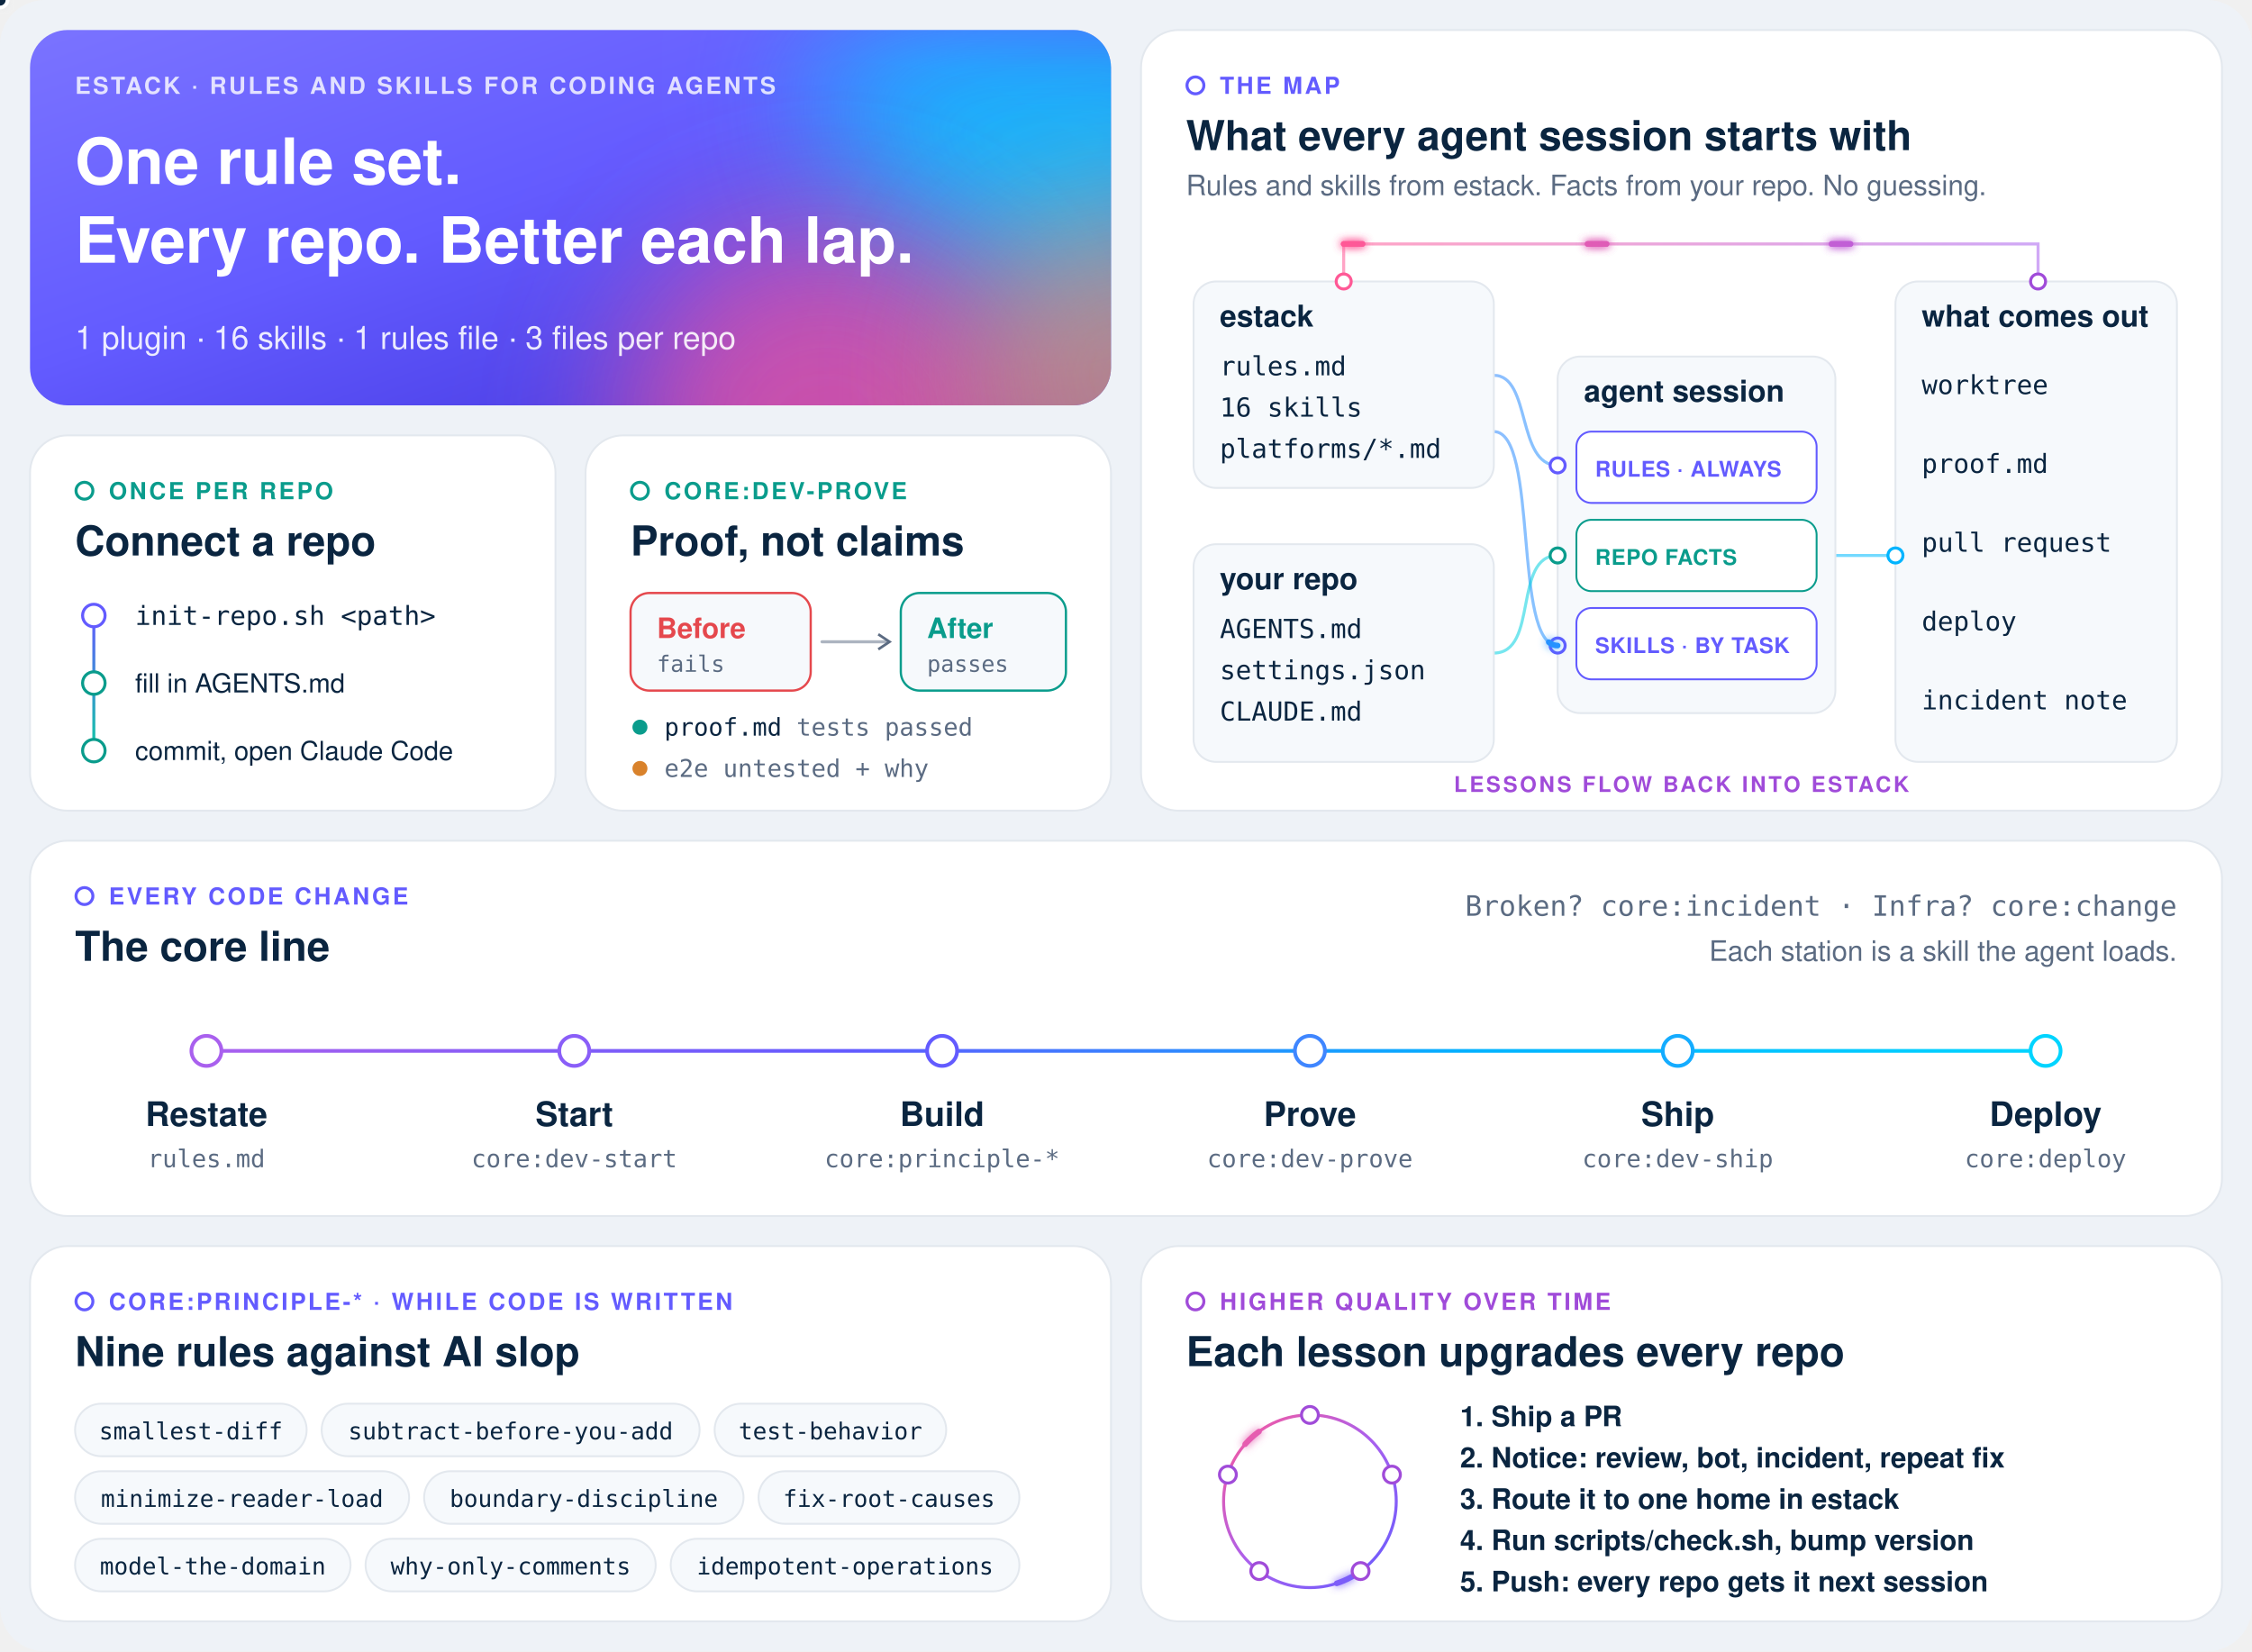
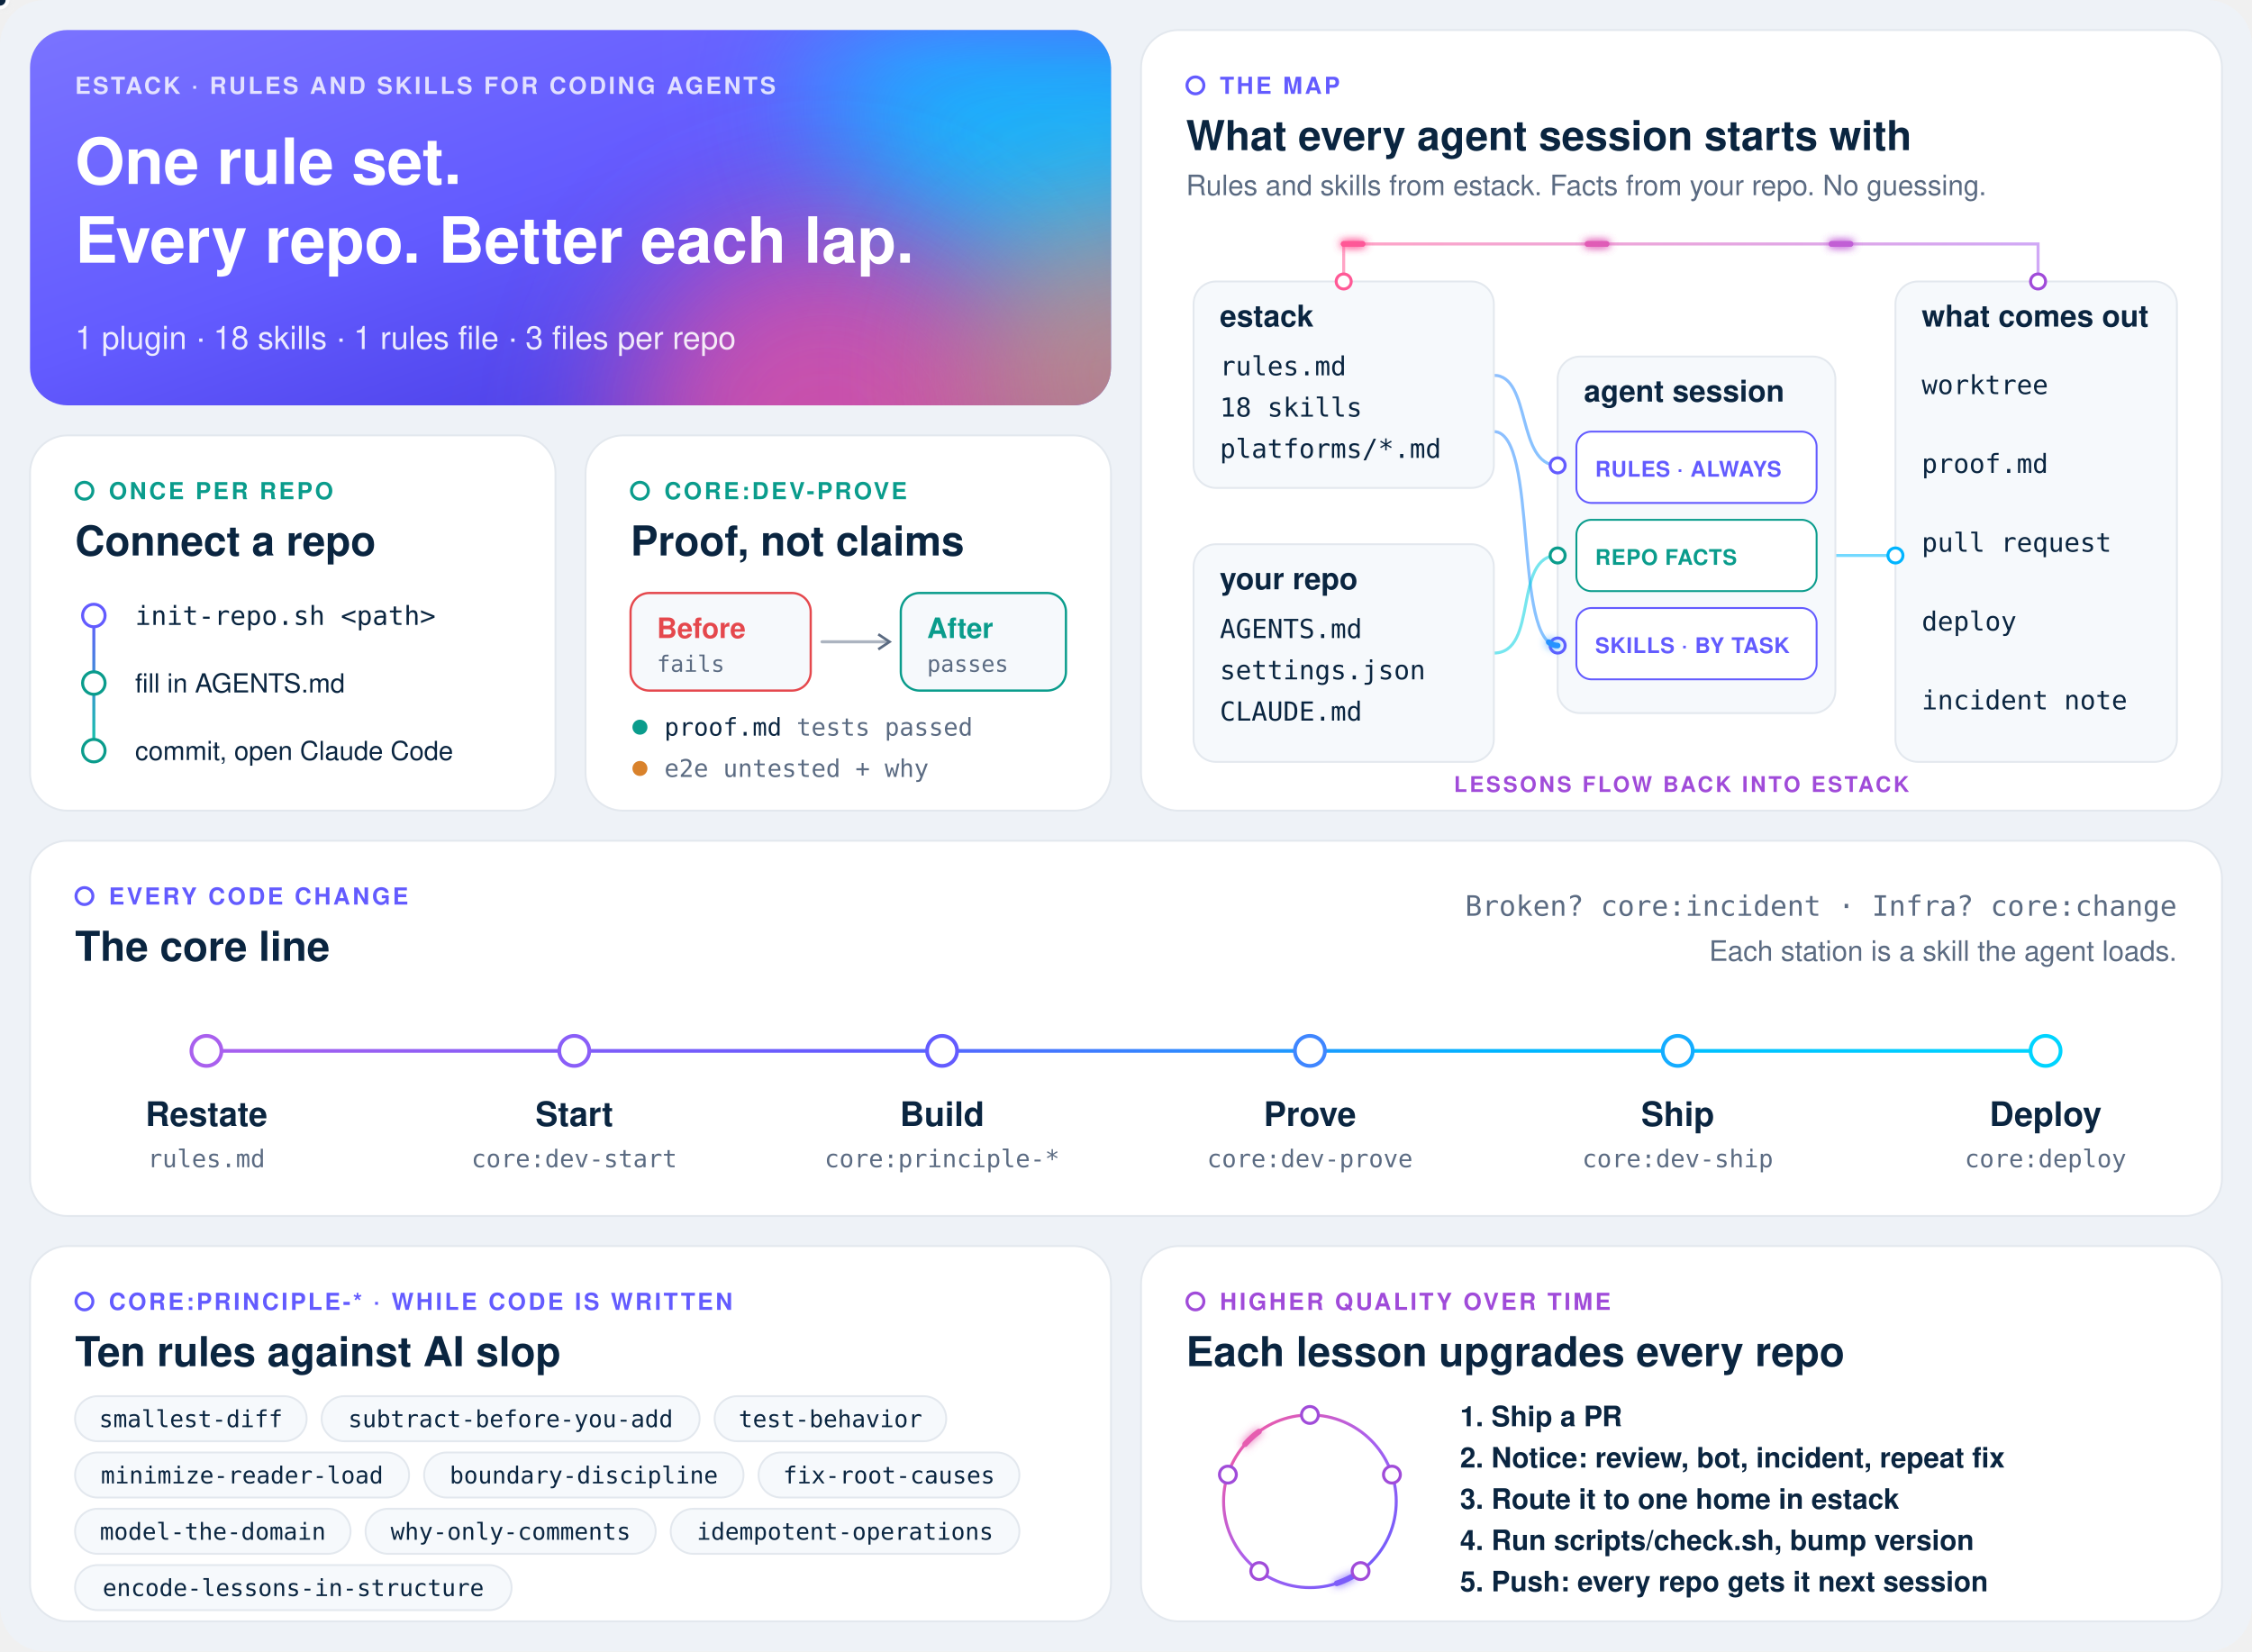
<svg xmlns="http://www.w3.org/2000/svg" viewBox="0 0 1200 880" width="1200" height="880" role="img" aria-labelledby="t d">
  <style>
.f{font-family:-apple-system,BlinkMacSystemFont,"Segoe UI",Helvetica,Arial,sans-serif}
.m{font-family:ui-monospace,SFMono-Regular,Menlo,Consolas,monospace}
.tag{font-size:12.5px;font-weight:700;letter-spacing:1.3px}
.h{font-size:22px;font-weight:700;fill:#0A2540}
.s{font-size:15px;fill:#5B6B82}
.mono{font-size:14px;fill:#0A2540}
.tile{fill:#FFFFFF;stroke:#E3E8EE;stroke-width:1}
.box{fill:#F6F9FC;stroke:#E3E8EE;stroke-width:1}
.ln{fill:none;stroke-width:1.6;stroke-linecap:round}
.pulse{fill:none;stroke-width:3;stroke-linecap:round}
</style>
  <defs>
    <linearGradient id="hero" x1="0" y1="0" x2="1" y2="1">
      <stop offset="0" stop-color="#7A73FF" />
      <stop offset="0.45" stop-color="#635BFF" />
      <stop offset="1" stop-color="#3D2FD8" />
    </linearGradient>
    <filter id="blur" x="-50%" y="-50%" width="200%" height="200%">
      <feGaussianBlur stdDeviation="38" />
    </filter>
    <filter id="glow" x="-50%" y="-50%" width="200%" height="200%">
      <feGaussianBlur stdDeviation="2.2" result="b" />
      <feMerge>
        <feMergeNode in="b" />
        <feMergeNode in="SourceGraphic" />
      </feMerge>
    </filter>
    <clipPath id="heroClip">
      <rect x="16" y="16" width="576" height="200" rx="20" />
    </clipPath>
    <linearGradient id="gMap" gradientUnits="userSpaceOnUse" x1="0" y1="0" x2="540" y2="0">
      <stop offset="0" stop-color="#635BFF" />
      <stop offset="0.6" stop-color="#00B4FF" />
      <stop offset="1" stop-color="#00D4FF" />
    </linearGradient>
    <linearGradient id="gFacts" gradientUnits="userSpaceOnUse" x1="0" y1="0" x2="540" y2="0">
      <stop offset="0" stop-color="#00D4FF" />
      <stop offset="1" stop-color="#11C9A4" />
    </linearGradient>
    <linearGradient id="gLoopTop" gradientUnits="userSpaceOnUse" x1="90" y1="0" x2="460" y2="0">
      <stop offset="0" stop-color="#FF5996" />
      <stop offset="1" stop-color="#A960EE" />
    </linearGradient>
    <linearGradient id="gLine" gradientUnits="userSpaceOnUse" x1="110" y1="0" x2="1090" y2="0">
      <stop offset="0" stop-color="#A960EE" />
      <stop offset="0.35" stop-color="#635BFF" />
      <stop offset="0.7" stop-color="#00B4FF" />
      <stop offset="1" stop-color="#00D4FF" />
    </linearGradient>
    <linearGradient id="gRing" x1="0" y1="0" x2="1" y2="1">
      <stop offset="0" stop-color="#FF5996" />
      <stop offset="0.5" stop-color="#A960EE" />
      <stop offset="1" stop-color="#635BFF" />
    </linearGradient>
    <linearGradient id="gSteps" x1="0" y1="0" x2="0" y2="1">
      <stop offset="0" stop-color="#635BFF" />
      <stop offset="1" stop-color="#11C9A4" />
    </linearGradient>
  </defs>
  <rect width="1200" height="880" rx="24" fill="#EEF2F7" />
  <g clip-path="url(#heroClip)">
    <rect x="16" y="16" width="576" height="200" fill="url(#hero)" />
    <circle cx="560" cy="40" r="120" fill="#00D4FF" opacity="0.75" filter="url(#blur)">
      <animate attributeName="cx" values="560;470;560" dur="14s" repeatCount="indefinite" />
    </circle>
    <circle cx="440" cy="230" r="110" fill="#FF5996" opacity="0.7" filter="url(#blur)">
      <animate attributeName="cy" values="230;190;230" dur="11s" repeatCount="indefinite" />
    </circle>
    <circle cx="600" cy="200" r="90" fill="#FFB45C" opacity="0.6" filter="url(#blur)">
      <animate attributeName="cx" values="600;540;600" dur="9s" repeatCount="indefinite" />
    </circle>
  </g>
  <text class="f tag" x="40" y="50" fill="#FFFFFF" fill-opacity="0.8">ESTACK · RULES AND SKILLS FOR CODING AGENTS</text>
  <text class="f" x="40" y="98" font-size="34" font-weight="800" fill="#FFFFFF">One rule set.</text>
  <text class="f" x="40" y="140" font-size="34" font-weight="800" fill="#FFFFFF">Every repo. Better each lap.</text>
-   <text class="f" x="40" y="186" font-size="17" fill="#FFFFFF" fill-opacity="0.88">1 plugin · 16 skills · 1 rules file · 3 files per repo</text>
+   <text class="f" x="40" y="186" font-size="17" fill="#FFFFFF" fill-opacity="0.88">1 plugin · 18 skills · 1 rules file · 3 files per repo</text>
  <rect class="tile" x="608" y="16" width="576" height="416" rx="20" />
  <circle cx="637" cy="45.5" r="4.5" fill="#FFFFFF" stroke="#635BFF" stroke-width="1.6" />
  <text class="f tag" x="650" y="50" fill="#635BFF">THE MAP</text>
  <text class="f h" x="632" y="80">What every agent session starts with</text>
  <text class="f s" x="632" y="104">Rules and skills from estack. Facts from your repo. No guessing.</text>
  <svg x="624" y="120" width="544" height="300" viewBox="0 0 540 300">
    <path class="ln" d="M170,80 C190,80 182,128 204,128" stroke="url(#gMap)" stroke-opacity="0.55" />
    <path class="ln" d="M170,110 C194,110 180,224 204,224" stroke="url(#gMap)" stroke-opacity="0.55" />
    <path class="ln" d="M170,228 C194,228 180,176 204,176" stroke="url(#gFacts)" stroke-opacity="0.55" />
    <path class="ln" d="M352,176 L384,176" stroke="url(#gMap)" stroke-opacity="0.55" />
    <path class="ln" d="M460,30 L460,10 L90,10 L90,30" stroke="url(#gLoopTop)" stroke-opacity="0.55" />
    <rect class="box" x="10" y="30" width="160" height="110" rx="12" />
    <text class="f" x="24" y="54" font-size="16" font-weight="700" fill="#0A2540">estack</text>
    <text class="m mono" x="24" y="80">rules.md</text>
-     <text class="m mono" x="24" y="102">16 skills</text>
+     <text class="m mono" x="24" y="102">18 skills</text>
    <text class="m mono" x="24" y="124">platforms/*.md</text>
    <rect class="box" x="10" y="170" width="160" height="116" rx="12" />
    <text class="f" x="24" y="194" font-size="16" font-weight="700" fill="#0A2540">your repo</text>
    <text class="m mono" x="24" y="220">AGENTS.md</text>
    <text class="m mono" x="24" y="242">settings.json</text>
    <text class="m mono" x="24" y="264">CLAUDE.md</text>
    <rect class="box" x="204" y="70" width="148" height="190" rx="12" />
    <text class="f" x="218" y="94" font-size="16" font-weight="700" fill="#0A2540">agent session</text>
    <rect x="214" y="110" width="128" height="38" rx="8" fill="#FFFFFF" stroke="#635BFF" stroke-width="1" />
    <text class="f tag" x="224" y="134" fill="#635BFF" style="font-size:11.5px;letter-spacing:0.3px">RULES · ALWAYS</text>
    <rect x="214" y="157" width="128" height="38" rx="8" fill="#FFFFFF" stroke="#0A9C8C" stroke-width="1" />
    <text class="f tag" x="224" y="181" fill="#0A9C8C" style="font-size:11.5px;letter-spacing:0.3px">REPO FACTS</text>
    <rect x="214" y="204" width="128" height="38" rx="8" fill="#FFFFFF" stroke="#635BFF" stroke-width="1" />
    <text class="f tag" x="224" y="228" fill="#635BFF" style="font-size:11.5px;letter-spacing:0.3px">SKILLS · BY TASK</text>
    <rect class="box" x="384" y="30" width="150" height="256" rx="12" />
    <text class="f" x="398" y="54" font-size="16" font-weight="700" fill="#0A2540">what comes out</text>
    <text class="m mono" x="398" y="90">worktree</text>
    <text class="m mono" x="398" y="132">proof.md</text>
    <text class="m mono" x="398" y="174">pull request</text>
    <text class="m mono" x="398" y="216">deploy</text>
    <text class="m mono" x="398" y="258">incident note</text>
    <circle cx="204" cy="128" r="4" fill="#FFFFFF" stroke="#635BFF" stroke-width="1.6" />
    <circle cx="204" cy="224" r="4" fill="#FFFFFF" stroke="#635BFF" stroke-width="1.6" />
    <circle cx="204" cy="176" r="4" fill="#FFFFFF" stroke="#0A9C8C" stroke-width="1.6" />
    <circle cx="384" cy="176" r="4" fill="#FFFFFF" stroke="#00B4FF" stroke-width="1.6" />
    <circle cx="90" cy="30" r="4" fill="#FFFFFF" stroke="#FF5996" stroke-width="1.6" />
    <circle cx="460" cy="30" r="4" fill="#FFFFFF" stroke="#A04BD9" stroke-width="1.6" />
    <path class="pulse" d="M170,80 C190,80 182,128 204,128" pathLength="100" stroke="url(#gMap)" stroke-dasharray="22 120" stroke-dashoffset="22" filter="url(#glow)">
      <animate attributeName="stroke-dashoffset" values="22;-100" dur="2.4s" begin="0s" repeatCount="indefinite" />
    </path>
    <path class="pulse" d="M170,110 C194,110 180,224 204,224" pathLength="100" stroke="url(#gMap)" stroke-dasharray="22 120" stroke-dashoffset="22" filter="url(#glow)">
      <animate attributeName="stroke-dashoffset" values="22;-100" dur="3s" begin="-0.7s" repeatCount="indefinite" />
    </path>
    <path class="pulse" d="M170,228 C194,228 180,176 204,176" pathLength="100" stroke="url(#gFacts)" stroke-dasharray="22 120" stroke-dashoffset="22" filter="url(#glow)">
      <animate attributeName="stroke-dashoffset" values="22;-100" dur="2.8s" begin="-0.3s" repeatCount="indefinite" />
    </path>
    <path class="pulse" d="M352,176 L384,176" pathLength="100" stroke="url(#gMap)" stroke-dasharray="22 120" stroke-dashoffset="22" filter="url(#glow)">
      <animate attributeName="stroke-dashoffset" values="22;-100" dur="1.6s" begin="-0.4s" repeatCount="indefinite" />
    </path>
    <path class="pulse" d="M460,30 L460,10 L90,10 L90,30" pathLength="100" stroke="url(#gLoopTop)" stroke-dasharray="10 120" stroke-dashoffset="10" filter="url(#glow)">
      <animate attributeName="stroke-dashoffset" values="10;-100" dur="5s" begin="0s" repeatCount="indefinite" />
    </path>
    <path class="pulse" d="M460,30 L460,10 L90,10 L90,30" pathLength="100" stroke="url(#gLoopTop)" stroke-dasharray="10 120" stroke-dashoffset="10" filter="url(#glow)">
      <animate attributeName="stroke-dashoffset" values="10;-100" dur="5s" begin="-2.5s" repeatCount="indefinite" />
    </path>
  </svg>
  <text class="f tag" x="896" y="422" fill="#A04BD9" text-anchor="middle" style="font-size:11.5px">LESSONS FLOW BACK INTO ESTACK</text>
  <rect class="tile" x="16" y="232" width="280" height="200" rx="20" />
  <circle cx="45" cy="261.5" r="4.5" fill="#FFFFFF" stroke="#0A9C8C" stroke-width="1.6" />
  <text class="f tag" x="58" y="266" fill="#0A9C8C">ONCE PER REPO</text>
  <text class="f h" x="40" y="296">Connect a repo</text>
  <rect x="49.2" y="328" width="1.6" height="72" fill="url(#gSteps)" />
  <circle cx="50" cy="328" r="6" fill="#FFFFFF" stroke="#635BFF" stroke-width="1.6">
    <animate attributeName="fill" calcMode="discrete" values="#635BFF;#FFFFFF" keyTimes="0;0.333" dur="6s" repeatCount="indefinite" />
  </circle>
  <text class="m mono" x="72" y="333" font-size="15">init-repo.sh &lt;path&gt;</text>
  <circle cx="50" cy="364" r="6" fill="#FFFFFF" stroke="#0A9C8C" stroke-width="1.6">
    <animate attributeName="fill" calcMode="discrete" values="#FFFFFF;#0A9C8C;#FFFFFF" keyTimes="0;0.333;0.667" dur="6s" repeatCount="indefinite" />
  </circle>
  <text class="f mono" x="72" y="369" font-size="15">fill in AGENTS.md</text>
  <circle cx="50" cy="400" r="6" fill="#FFFFFF" stroke="#0A9C8C" stroke-width="1.6">
    <animate attributeName="fill" calcMode="discrete" values="#FFFFFF;#0A9C8C;#FFFFFF" keyTimes="0;0.667;1" dur="6s" repeatCount="indefinite" />
  </circle>
  <text class="f mono" x="72" y="405" font-size="15">commit, open Claude Code</text>
  <rect class="tile" x="312" y="232" width="280" height="200" rx="20" />
  <circle cx="341" cy="261.5" r="4.5" fill="#FFFFFF" stroke="#0A9C8C" stroke-width="1.6" />
  <text class="f tag" x="354" y="266" fill="#0A9C8C">CORE:DEV-PROVE</text>
  <text class="f h" x="336" y="296">Proof, not claims</text>
  <rect x="336" y="316" width="96" height="52" rx="10" fill="#F6F9FC" stroke="#E5484D" stroke-width="1.2" />
  <text class="f" x="350" y="340" font-size="15" font-weight="700" fill="#E5484D">Before</text>
  <text class="m" x="350" y="358" font-size="12" fill="#5B6B82">fails</text>
  <path class="pulse" d="M438,342 L474,342" pathLength="100" stroke="#635BFF" stroke-dasharray="40 120" stroke-dashoffset="40" filter="url(#glow)">
    <animate attributeName="stroke-dashoffset" values="40;-100" dur="1.8s" begin="0s" repeatCount="indefinite" />
  </path>
  <path d="M438,342 L472,342" class="ln" stroke="#5B6B82" stroke-opacity="0.5" />
  <path d="M468,338 L474,342 L468,346" fill="none" stroke="#5B6B82" stroke-width="1.4" />
  <rect x="480" y="316" width="88" height="52" rx="10" fill="#F6F9FC" stroke="#0A9C8C" stroke-width="1.2">
    <animate attributeName="stroke-width" values="1.2;3;1.2" dur="2.4s" repeatCount="indefinite" />
  </rect>
  <text class="f" x="494" y="340" font-size="15" font-weight="700" fill="#0A9C8C">After</text>
  <text class="m" x="494" y="358" font-size="12" fill="#5B6B82">passes</text>
  <circle cx="341" cy="387.5" r="4" fill="#0A9C8C" />
  <text class="m" x="354" y="392" font-size="13" fill="#0A2540">proof.md <tspan fill="#5B6B82">tests passed</tspan>
  </text>
  <circle cx="341" cy="409.5" r="4" fill="#D9822B" />
  <text class="m" x="354" y="414" font-size="13" fill="#0A2540">
    <tspan fill="#5B6B82">e2e untested + why</tspan>
  </text>
  <rect class="tile" x="16" y="448" width="1168" height="200" rx="20" />
  <circle cx="45" cy="477.5" r="4.5" fill="#FFFFFF" stroke="#635BFF" stroke-width="1.6" />
  <text class="f tag" x="58" y="482" fill="#635BFF">EVERY CODE CHANGE</text>
  <text class="f h" x="40" y="512">The core line</text>
  <text class="m s" x="1160" y="488" text-anchor="end" font-size="13">Broken? core:incident  ·  Infra? core:change</text>
  <text class="f s" x="1160" y="512" text-anchor="end">Each station is a skill the agent loads.</text>
  <path id="cl" d="M110,560 L1090,560" fill="none" stroke="url(#gLine)" stroke-width="2" stroke-linecap="round" />
  <path class="pulse" d="M110,560 L1090,560" pathLength="100" stroke="url(#gLine)" stroke-dasharray="8 120" stroke-dashoffset="8" filter="url(#glow)">
    <animate attributeName="stroke-dashoffset" values="8;-100" dur="12s" begin="0s" repeatCount="indefinite" />
  </path>
  <circle cx="110" cy="560" r="8" fill="#FFFFFF" stroke="#A960EE" stroke-width="2">
    <animate attributeName="fill" calcMode="discrete" values="#A960EE;#FFFFFF" keyTimes="0;0.1" dur="12s" repeatCount="indefinite" />
  </circle>
  <text class="f" x="110" y="600" font-size="18" font-weight="700" fill="#0A2540" text-anchor="middle">Restate</text>
  <text class="m" x="110" y="622" font-size="13" fill="#5B6B82" text-anchor="middle">rules.md</text>
  <circle cx="306" cy="560" r="8" fill="#FFFFFF" stroke="#8A5EF8" stroke-width="2">
    <animate attributeName="fill" calcMode="discrete" values="#FFFFFF;#8A5EF8;#FFFFFF" keyTimes="0;0.17;0.27" dur="12s" repeatCount="indefinite" />
  </circle>
  <text class="f" x="306" y="600" font-size="18" font-weight="700" fill="#0A2540" text-anchor="middle">Start</text>
  <text class="m" x="306" y="622" font-size="13" fill="#5B6B82" text-anchor="middle">core:dev-start</text>
  <circle cx="502" cy="560" r="8" fill="#FFFFFF" stroke="#635BFF" stroke-width="2">
    <animate attributeName="fill" calcMode="discrete" values="#FFFFFF;#635BFF;#FFFFFF" keyTimes="0;0.34;0.44" dur="12s" repeatCount="indefinite" />
  </circle>
  <text class="f" x="502" y="600" font-size="18" font-weight="700" fill="#0A2540" text-anchor="middle">Build</text>
  <text class="m" x="502" y="622" font-size="13" fill="#5B6B82" text-anchor="middle">core:principle-*</text>
  <circle cx="698" cy="560" r="8" fill="#FFFFFF" stroke="#3F86FF" stroke-width="2">
    <animate attributeName="fill" calcMode="discrete" values="#FFFFFF;#3F86FF;#FFFFFF" keyTimes="0;0.51;0.61" dur="12s" repeatCount="indefinite" />
  </circle>
  <text class="f" x="698" y="600" font-size="18" font-weight="700" fill="#0A2540" text-anchor="middle">Prove</text>
  <text class="m" x="698" y="622" font-size="13" fill="#5B6B82" text-anchor="middle">core:dev-prove</text>
  <circle cx="894" cy="560" r="8" fill="#FFFFFF" stroke="#14ACFF" stroke-width="2">
    <animate attributeName="fill" calcMode="discrete" values="#FFFFFF;#14ACFF;#FFFFFF" keyTimes="0;0.68;0.78" dur="12s" repeatCount="indefinite" />
  </circle>
  <text class="f" x="894" y="600" font-size="18" font-weight="700" fill="#0A2540" text-anchor="middle">Ship</text>
  <text class="m" x="894" y="622" font-size="13" fill="#5B6B82" text-anchor="middle">core:dev-ship</text>
  <circle cx="1090" cy="560" r="8" fill="#FFFFFF" stroke="#00D4FF" stroke-width="2">
    <animate attributeName="fill" calcMode="discrete" values="#FFFFFF;#00D4FF" keyTimes="0;0.85" dur="12s" repeatCount="indefinite" />
  </circle>
  <text class="f" x="1090" y="600" font-size="18" font-weight="700" fill="#0A2540" text-anchor="middle">Deploy</text>
  <text class="m" x="1090" y="622" font-size="13" fill="#5B6B82" text-anchor="middle">core:deploy</text>
  <circle r="4" fill="#0A2540" stroke="#FFFFFF" stroke-width="2" filter="url(#glow)">
    <animateMotion dur="12s" repeatCount="indefinite" calcMode="linear" keyPoints="0;0;0.2;0.2;0.4;0.4;0.6;0.6;0.8;0.8;1;1" keyTimes="0;0.1;0.17;0.27;0.34;0.44;0.51;0.61;0.68;0.78;0.85;1">
      <mpath href="#cl" />
    </animateMotion>
  </circle>
  <rect class="tile" x="16" y="664" width="576" height="200" rx="20" />
  <circle cx="45" cy="693.5" r="4.5" fill="#FFFFFF" stroke="#635BFF" stroke-width="1.6" />
  <text class="f tag" x="58" y="698" fill="#635BFF">CORE:PRINCIPLE-* · WHILE CODE IS WRITTEN</text>
-   <text class="f h" x="40" y="728">Nine rules against AI slop</text>
-   <rect x="40.0" y="748" width="123.4" height="28" rx="14" fill="#F6F9FC" stroke="#E3E8EE">
-     <animate attributeName="fill" calcMode="discrete" values="#635BFF;#F6F9FC" keyTimes="0;0.111" dur="10s" repeatCount="indefinite" />
-   </rect>
-   <text class="m" x="101.7" y="767" font-size="12.5" text-anchor="middle" fill="#0A2540">smallest-diff<animate attributeName="fill" calcMode="discrete" values="#FFFFFF;#0A2540" keyTimes="0;0.111" dur="10s" repeatCount="indefinite" />
-   </text>
-   <rect x="171.4" y="748" width="201.4" height="28" rx="14" fill="#F6F9FC" stroke="#E3E8EE">
-     <animate attributeName="fill" calcMode="discrete" values="#F6F9FC;#635BFF;#F6F9FC" keyTimes="0;0.111;0.222" dur="10s" repeatCount="indefinite" />
-   </rect>
-   <text class="m" x="272.1" y="767" font-size="12.5" text-anchor="middle" fill="#0A2540">subtract-before-you-add<animate attributeName="fill" calcMode="discrete" values="#0A2540;#FFFFFF;#0A2540" keyTimes="0;0.111;0.222" dur="10s" repeatCount="indefinite" />
-   </text>
-   <rect x="380.8" y="748" width="123.4" height="28" rx="14" fill="#F6F9FC" stroke="#E3E8EE">
-     <animate attributeName="fill" calcMode="discrete" values="#F6F9FC;#635BFF;#F6F9FC" keyTimes="0;0.222;0.333" dur="10s" repeatCount="indefinite" />
-   </rect>
-   <text class="m" x="442.5" y="767" font-size="12.5" text-anchor="middle" fill="#0A2540">test-behavior<animate attributeName="fill" calcMode="discrete" values="#0A2540;#FFFFFF;#0A2540" keyTimes="0;0.222;0.333" dur="10s" repeatCount="indefinite" />
-   </text>
-   <rect x="40.0" y="784" width="178.0" height="28" rx="14" fill="#F6F9FC" stroke="#E3E8EE">
-     <animate attributeName="fill" calcMode="discrete" values="#F6F9FC;#635BFF;#F6F9FC" keyTimes="0;0.333;0.444" dur="10s" repeatCount="indefinite" />
-   </rect>
-   <text class="m" x="129.0" y="803" font-size="12.5" text-anchor="middle" fill="#0A2540">minimize-reader-load<animate attributeName="fill" calcMode="discrete" values="#0A2540;#FFFFFF;#0A2540" keyTimes="0;0.333;0.444" dur="10s" repeatCount="indefinite" />
-   </text>
-   <rect x="226.0" y="784" width="170.2" height="28" rx="14" fill="#F6F9FC" stroke="#E3E8EE">
-     <animate attributeName="fill" calcMode="discrete" values="#F6F9FC;#635BFF;#F6F9FC" keyTimes="0;0.444;0.556" dur="10s" repeatCount="indefinite" />
-   </rect>
-   <text class="m" x="311.1" y="803" font-size="12.5" text-anchor="middle" fill="#0A2540">boundary-discipline<animate attributeName="fill" calcMode="discrete" values="#0A2540;#FFFFFF;#0A2540" keyTimes="0;0.444;0.556" dur="10s" repeatCount="indefinite" />
-   </text>
-   <rect x="404.2" y="784" width="139.0" height="28" rx="14" fill="#F6F9FC" stroke="#E3E8EE">
-     <animate attributeName="fill" calcMode="discrete" values="#F6F9FC;#635BFF;#F6F9FC" keyTimes="0;0.556;0.667" dur="10s" repeatCount="indefinite" />
-   </rect>
-   <text class="m" x="473.7" y="803" font-size="12.5" text-anchor="middle" fill="#0A2540">fix-root-causes<animate attributeName="fill" calcMode="discrete" values="#0A2540;#FFFFFF;#0A2540" keyTimes="0;0.556;0.667" dur="10s" repeatCount="indefinite" />
-   </text>
-   <rect x="40.0" y="820" width="146.8" height="28" rx="14" fill="#F6F9FC" stroke="#E3E8EE">
-     <animate attributeName="fill" calcMode="discrete" values="#F6F9FC;#635BFF;#F6F9FC" keyTimes="0;0.667;0.778" dur="10s" repeatCount="indefinite" />
-   </rect>
-   <text class="m" x="113.4" y="839" font-size="12.5" text-anchor="middle" fill="#0A2540">model-the-domain<animate attributeName="fill" calcMode="discrete" values="#0A2540;#FFFFFF;#0A2540" keyTimes="0;0.667;0.778" dur="10s" repeatCount="indefinite" />
-   </text>
-   <rect x="194.8" y="820" width="154.6" height="28" rx="14" fill="#F6F9FC" stroke="#E3E8EE">
-     <animate attributeName="fill" calcMode="discrete" values="#F6F9FC;#635BFF;#F6F9FC" keyTimes="0;0.778;0.889" dur="10s" repeatCount="indefinite" />
-   </rect>
-   <text class="m" x="272.1" y="839" font-size="12.5" text-anchor="middle" fill="#0A2540">why-only-comments<animate attributeName="fill" calcMode="discrete" values="#0A2540;#FFFFFF;#0A2540" keyTimes="0;0.778;0.889" dur="10s" repeatCount="indefinite" />
-   </text>
-   <rect x="357.4" y="820" width="185.8" height="28" rx="14" fill="#F6F9FC" stroke="#E3E8EE">
-     <animate attributeName="fill" calcMode="discrete" values="#F6F9FC;#635BFF;#F6F9FC" keyTimes="0;0.889;1" dur="10s" repeatCount="indefinite" />
-   </rect>
-   <text class="m" x="450.3" y="839" font-size="12.5" text-anchor="middle" fill="#0A2540">idempotent-operations<animate attributeName="fill" calcMode="discrete" values="#0A2540;#FFFFFF;#0A2540" keyTimes="0;0.889;1" dur="10s" repeatCount="indefinite" />
+   <text class="f h" x="40" y="728">Ten rules against AI slop</text>
+   <rect x="40.0" y="744" width="123.4" height="24" rx="12" fill="#F6F9FC" stroke="#E3E8EE">
+     <animate attributeName="fill" calcMode="discrete" values="#635BFF;#F6F9FC" keyTimes="0;0.1" dur="10s" repeatCount="indefinite" />
+   </rect>
+   <text class="m" x="101.7" y="760.5" font-size="12.5" text-anchor="middle" fill="#0A2540">smallest-diff<animate attributeName="fill" calcMode="discrete" values="#FFFFFF;#0A2540" keyTimes="0;0.1" dur="10s" repeatCount="indefinite" />
+   </text>
+   <rect x="171.4" y="744" width="201.4" height="24" rx="12" fill="#F6F9FC" stroke="#E3E8EE">
+     <animate attributeName="fill" calcMode="discrete" values="#F6F9FC;#635BFF;#F6F9FC" keyTimes="0;0.1;0.2" dur="10s" repeatCount="indefinite" />
+   </rect>
+   <text class="m" x="272.1" y="760.5" font-size="12.5" text-anchor="middle" fill="#0A2540">subtract-before-you-add<animate attributeName="fill" calcMode="discrete" values="#0A2540;#FFFFFF;#0A2540" keyTimes="0;0.1;0.2" dur="10s" repeatCount="indefinite" />
+   </text>
+   <rect x="380.8" y="744" width="123.4" height="24" rx="12" fill="#F6F9FC" stroke="#E3E8EE">
+     <animate attributeName="fill" calcMode="discrete" values="#F6F9FC;#635BFF;#F6F9FC" keyTimes="0;0.2;0.3" dur="10s" repeatCount="indefinite" />
+   </rect>
+   <text class="m" x="442.5" y="760.5" font-size="12.5" text-anchor="middle" fill="#0A2540">test-behavior<animate attributeName="fill" calcMode="discrete" values="#0A2540;#FFFFFF;#0A2540" keyTimes="0;0.2;0.3" dur="10s" repeatCount="indefinite" />
+   </text>
+   <rect x="40.0" y="774" width="178.0" height="24" rx="12" fill="#F6F9FC" stroke="#E3E8EE">
+     <animate attributeName="fill" calcMode="discrete" values="#F6F9FC;#635BFF;#F6F9FC" keyTimes="0;0.3;0.4" dur="10s" repeatCount="indefinite" />
+   </rect>
+   <text class="m" x="129.0" y="790.5" font-size="12.5" text-anchor="middle" fill="#0A2540">minimize-reader-load<animate attributeName="fill" calcMode="discrete" values="#0A2540;#FFFFFF;#0A2540" keyTimes="0;0.3;0.4" dur="10s" repeatCount="indefinite" />
+   </text>
+   <rect x="226.0" y="774" width="170.2" height="24" rx="12" fill="#F6F9FC" stroke="#E3E8EE">
+     <animate attributeName="fill" calcMode="discrete" values="#F6F9FC;#635BFF;#F6F9FC" keyTimes="0;0.4;0.5" dur="10s" repeatCount="indefinite" />
+   </rect>
+   <text class="m" x="311.1" y="790.5" font-size="12.5" text-anchor="middle" fill="#0A2540">boundary-discipline<animate attributeName="fill" calcMode="discrete" values="#0A2540;#FFFFFF;#0A2540" keyTimes="0;0.4;0.5" dur="10s" repeatCount="indefinite" />
+   </text>
+   <rect x="404.2" y="774" width="139.0" height="24" rx="12" fill="#F6F9FC" stroke="#E3E8EE">
+     <animate attributeName="fill" calcMode="discrete" values="#F6F9FC;#635BFF;#F6F9FC" keyTimes="0;0.5;0.6" dur="10s" repeatCount="indefinite" />
+   </rect>
+   <text class="m" x="473.7" y="790.5" font-size="12.5" text-anchor="middle" fill="#0A2540">fix-root-causes<animate attributeName="fill" calcMode="discrete" values="#0A2540;#FFFFFF;#0A2540" keyTimes="0;0.5;0.6" dur="10s" repeatCount="indefinite" />
+   </text>
+   <rect x="40.0" y="804" width="146.8" height="24" rx="12" fill="#F6F9FC" stroke="#E3E8EE">
+     <animate attributeName="fill" calcMode="discrete" values="#F6F9FC;#635BFF;#F6F9FC" keyTimes="0;0.6;0.7" dur="10s" repeatCount="indefinite" />
+   </rect>
+   <text class="m" x="113.4" y="820.5" font-size="12.5" text-anchor="middle" fill="#0A2540">model-the-domain<animate attributeName="fill" calcMode="discrete" values="#0A2540;#FFFFFF;#0A2540" keyTimes="0;0.6;0.7" dur="10s" repeatCount="indefinite" />
+   </text>
+   <rect x="194.8" y="804" width="154.6" height="24" rx="12" fill="#F6F9FC" stroke="#E3E8EE">
+     <animate attributeName="fill" calcMode="discrete" values="#F6F9FC;#635BFF;#F6F9FC" keyTimes="0;0.7;0.8" dur="10s" repeatCount="indefinite" />
+   </rect>
+   <text class="m" x="272.1" y="820.5" font-size="12.5" text-anchor="middle" fill="#0A2540">why-only-comments<animate attributeName="fill" calcMode="discrete" values="#0A2540;#FFFFFF;#0A2540" keyTimes="0;0.7;0.8" dur="10s" repeatCount="indefinite" />
+   </text>
+   <rect x="357.4" y="804" width="185.8" height="24" rx="12" fill="#F6F9FC" stroke="#E3E8EE">
+     <animate attributeName="fill" calcMode="discrete" values="#F6F9FC;#635BFF;#F6F9FC" keyTimes="0;0.8;0.9" dur="10s" repeatCount="indefinite" />
+   </rect>
+   <text class="m" x="450.3" y="820.5" font-size="12.5" text-anchor="middle" fill="#0A2540">idempotent-operations<animate attributeName="fill" calcMode="discrete" values="#0A2540;#FFFFFF;#0A2540" keyTimes="0;0.8;0.9" dur="10s" repeatCount="indefinite" />
+   </text>
+   <rect x="40.0" y="834" width="232.6" height="24" rx="12" fill="#F6F9FC" stroke="#E3E8EE">
+     <animate attributeName="fill" calcMode="discrete" values="#F6F9FC;#635BFF;#F6F9FC" keyTimes="0;0.9;1" dur="10s" repeatCount="indefinite" />
+   </rect>
+   <text class="m" x="156.3" y="850.5" font-size="12.5" text-anchor="middle" fill="#0A2540">encode-lessons-in-structure<animate attributeName="fill" calcMode="discrete" values="#0A2540;#FFFFFF;#0A2540" keyTimes="0;0.9;1" dur="10s" repeatCount="indefinite" />
  </text>
  <rect class="tile" x="608" y="664" width="576" height="200" rx="20" />
  <circle cx="637" cy="693.5" r="4.5" fill="#FFFFFF" stroke="#A04BD9" stroke-width="1.6" />
  <text class="f tag" x="650" y="698" fill="#A04BD9">HIGHER QUALITY OVER TIME</text>
  <text class="f h" x="632" y="728">Each lesson upgrades every repo</text>
  <circle cx="698" cy="800" r="46" fill="none" stroke="url(#gRing)" stroke-width="1.6" />
  <path class="pulse" d="M698,754 a46,46 0 1,1 0,92 a46,46 0 1,1 0,-92" pathLength="100" stroke="url(#gRing)" stroke-dasharray="10 120" stroke-dashoffset="10" filter="url(#glow)">
    <animate attributeName="stroke-dashoffset" values="10;-100" dur="10s" begin="0s" repeatCount="indefinite" />
  </path>
  <circle cx="698.0" cy="754.0" r="4.5" fill="#FFFFFF" stroke="#A04BD9" stroke-width="1.6" />
  <circle cx="741.7" cy="785.8" r="4.5" fill="#FFFFFF" stroke="#A04BD9" stroke-width="1.6" />
  <circle cx="725.0" cy="837.2" r="4.5" fill="#FFFFFF" stroke="#A04BD9" stroke-width="1.6" />
  <circle cx="671.0" cy="837.2" r="4.5" fill="#FFFFFF" stroke="#A04BD9" stroke-width="1.6" />
  <circle cx="654.3" cy="785.8" r="4.5" fill="#FFFFFF" stroke="#A04BD9" stroke-width="1.6" />
  <text class="f" x="778" y="760" font-size="15" font-weight="600" fill="#0A2540">1. Ship a PR<animate attributeName="fill" calcMode="discrete" values="#A04BD9;#0A2540" keyTimes="0;0.2" dur="10s" repeatCount="indefinite" />
  </text>
  <text class="f" x="778" y="782" font-size="15" font-weight="600" fill="#0A2540">2. Notice: review, bot, incident, repeat fix<animate attributeName="fill" calcMode="discrete" values="#0A2540;#A04BD9;#0A2540" keyTimes="0;0.20;0.40" dur="10s" repeatCount="indefinite" />
  </text>
  <text class="f" x="778" y="804" font-size="15" font-weight="600" fill="#0A2540">3. Route it to one home in estack<animate attributeName="fill" calcMode="discrete" values="#0A2540;#A04BD9;#0A2540" keyTimes="0;0.40;0.60" dur="10s" repeatCount="indefinite" />
  </text>
  <text class="f" x="778" y="826" font-size="15" font-weight="600" fill="#0A2540">4. Run scripts/check.sh, bump version<animate attributeName="fill" calcMode="discrete" values="#0A2540;#A04BD9;#0A2540" keyTimes="0;0.60;0.80" dur="10s" repeatCount="indefinite" />
  </text>
  <text class="f" x="778" y="848" font-size="15" font-weight="600" fill="#0A2540">5. Push: every repo gets it next session<animate attributeName="fill" calcMode="discrete" values="#0A2540;#A04BD9;#0A2540" keyTimes="0;0.80;1.00" dur="10s" repeatCount="indefinite" />
  </text>
</svg>
